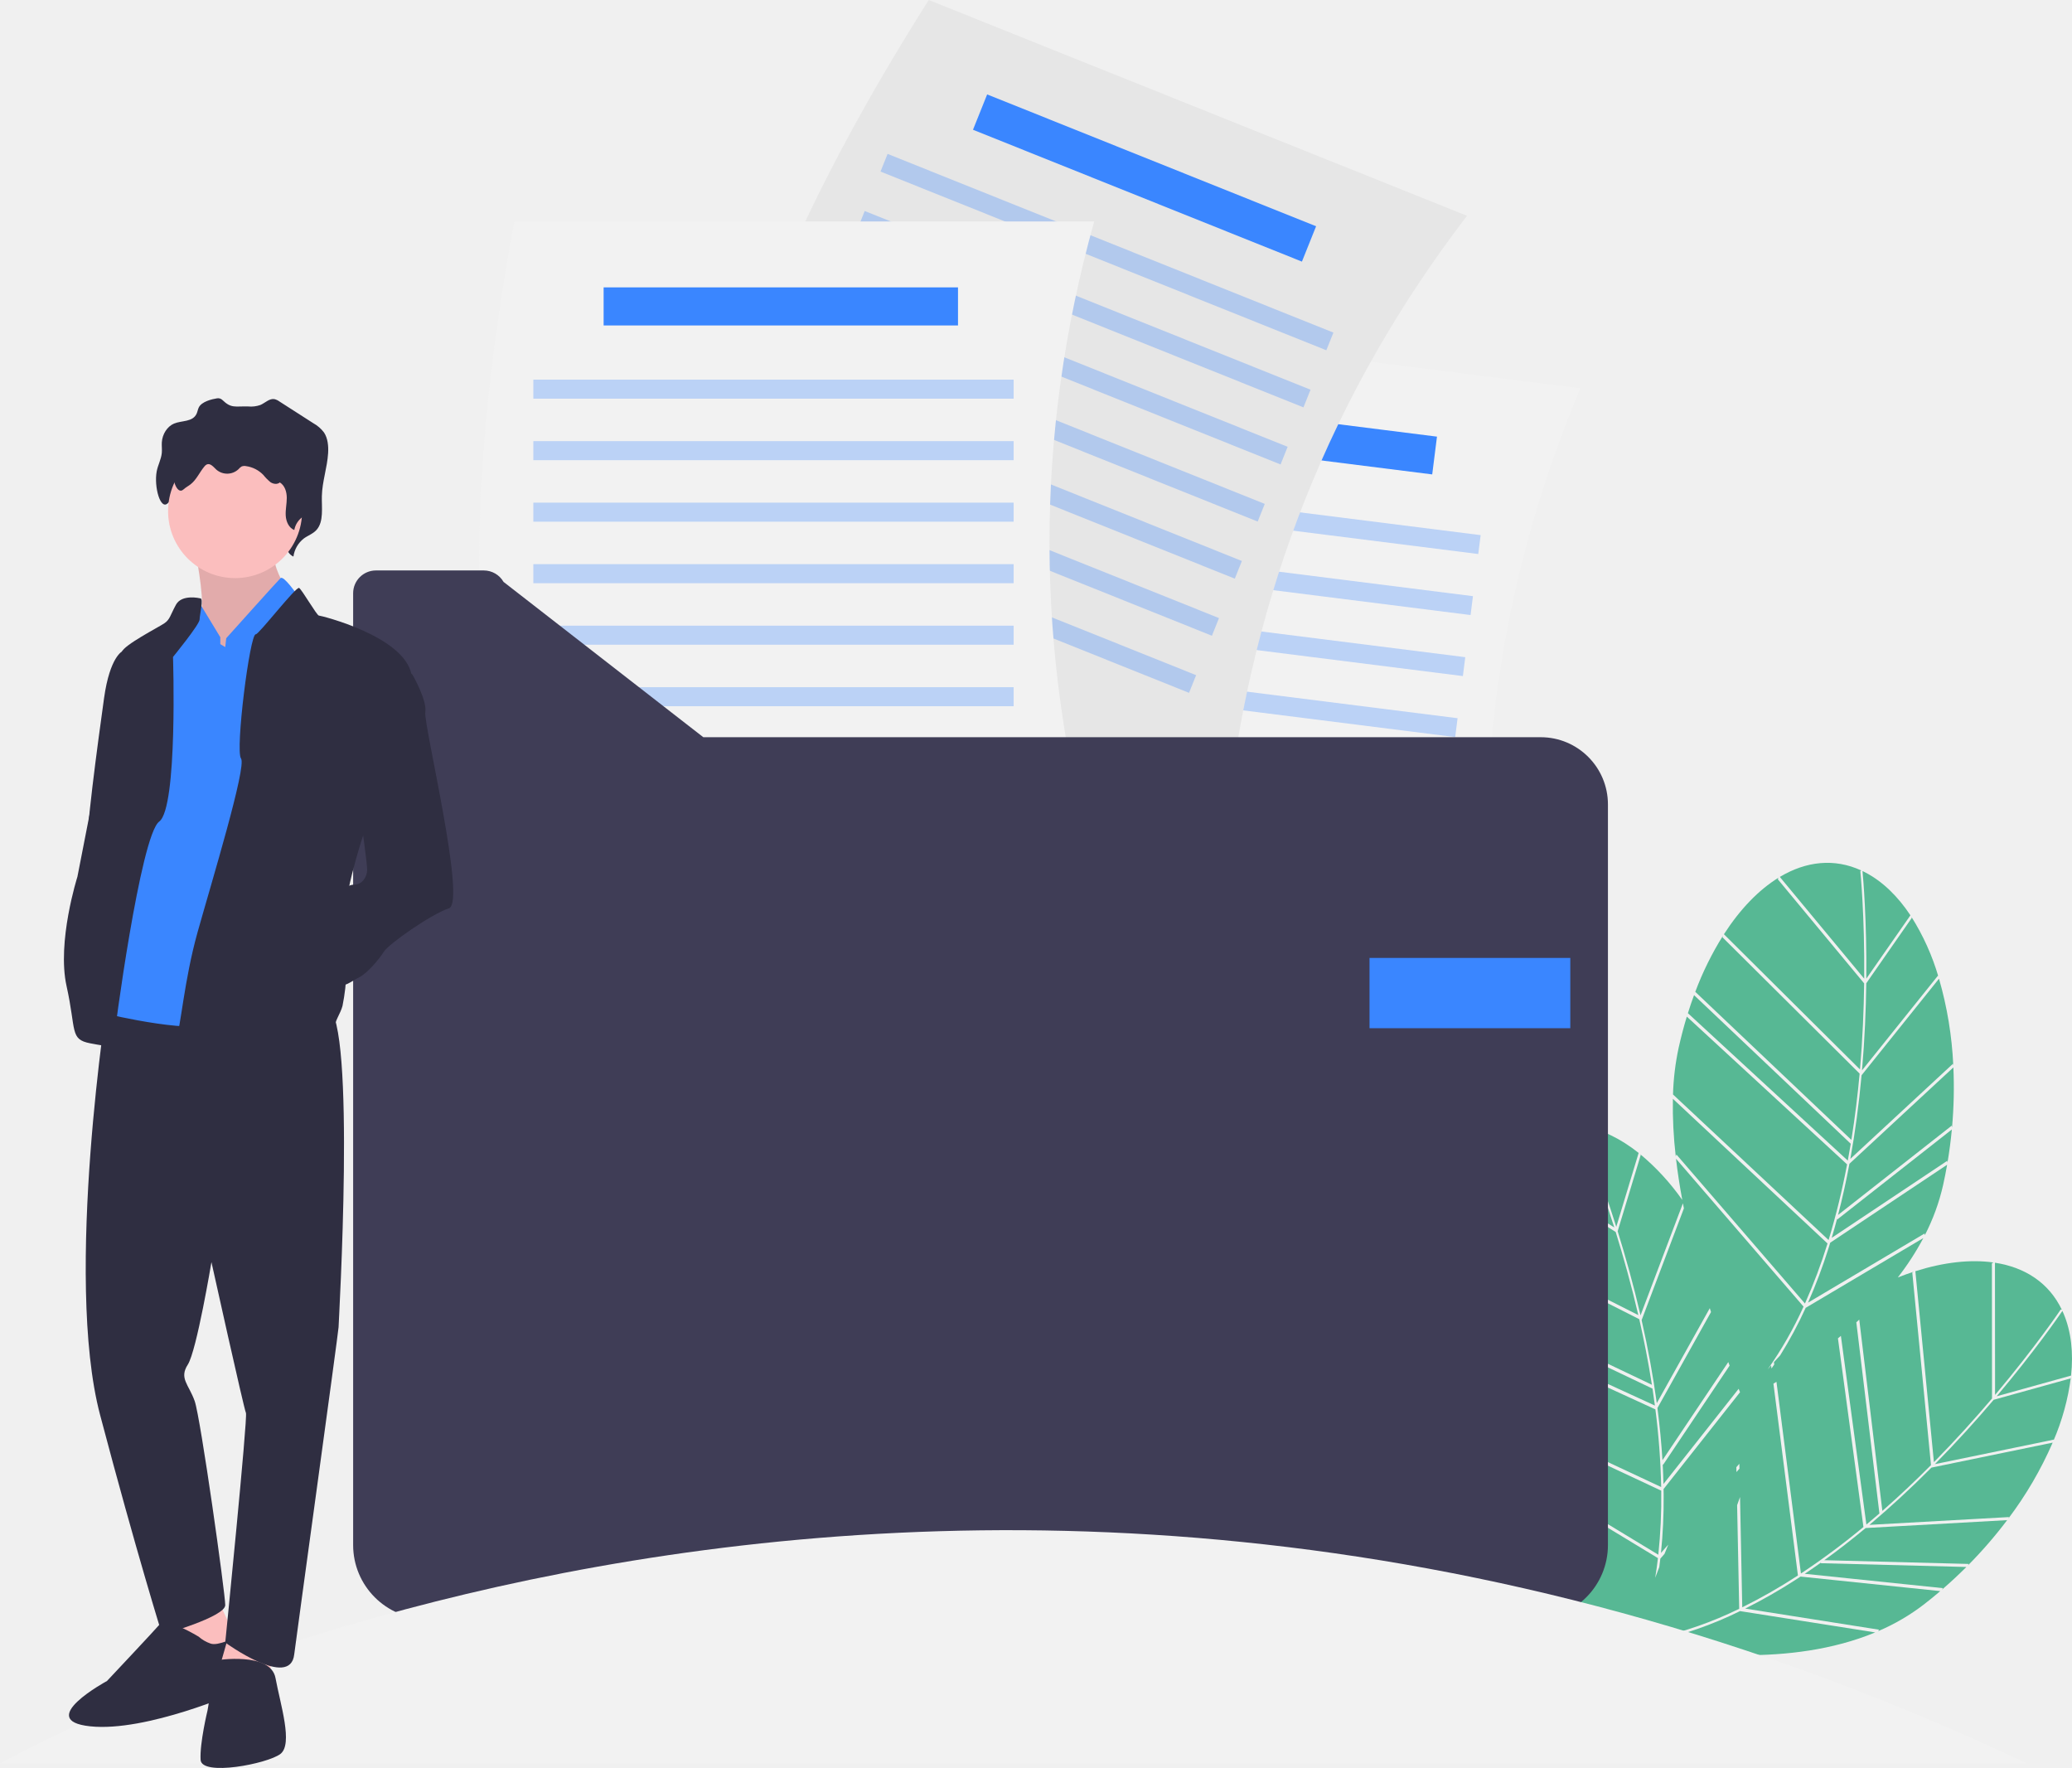
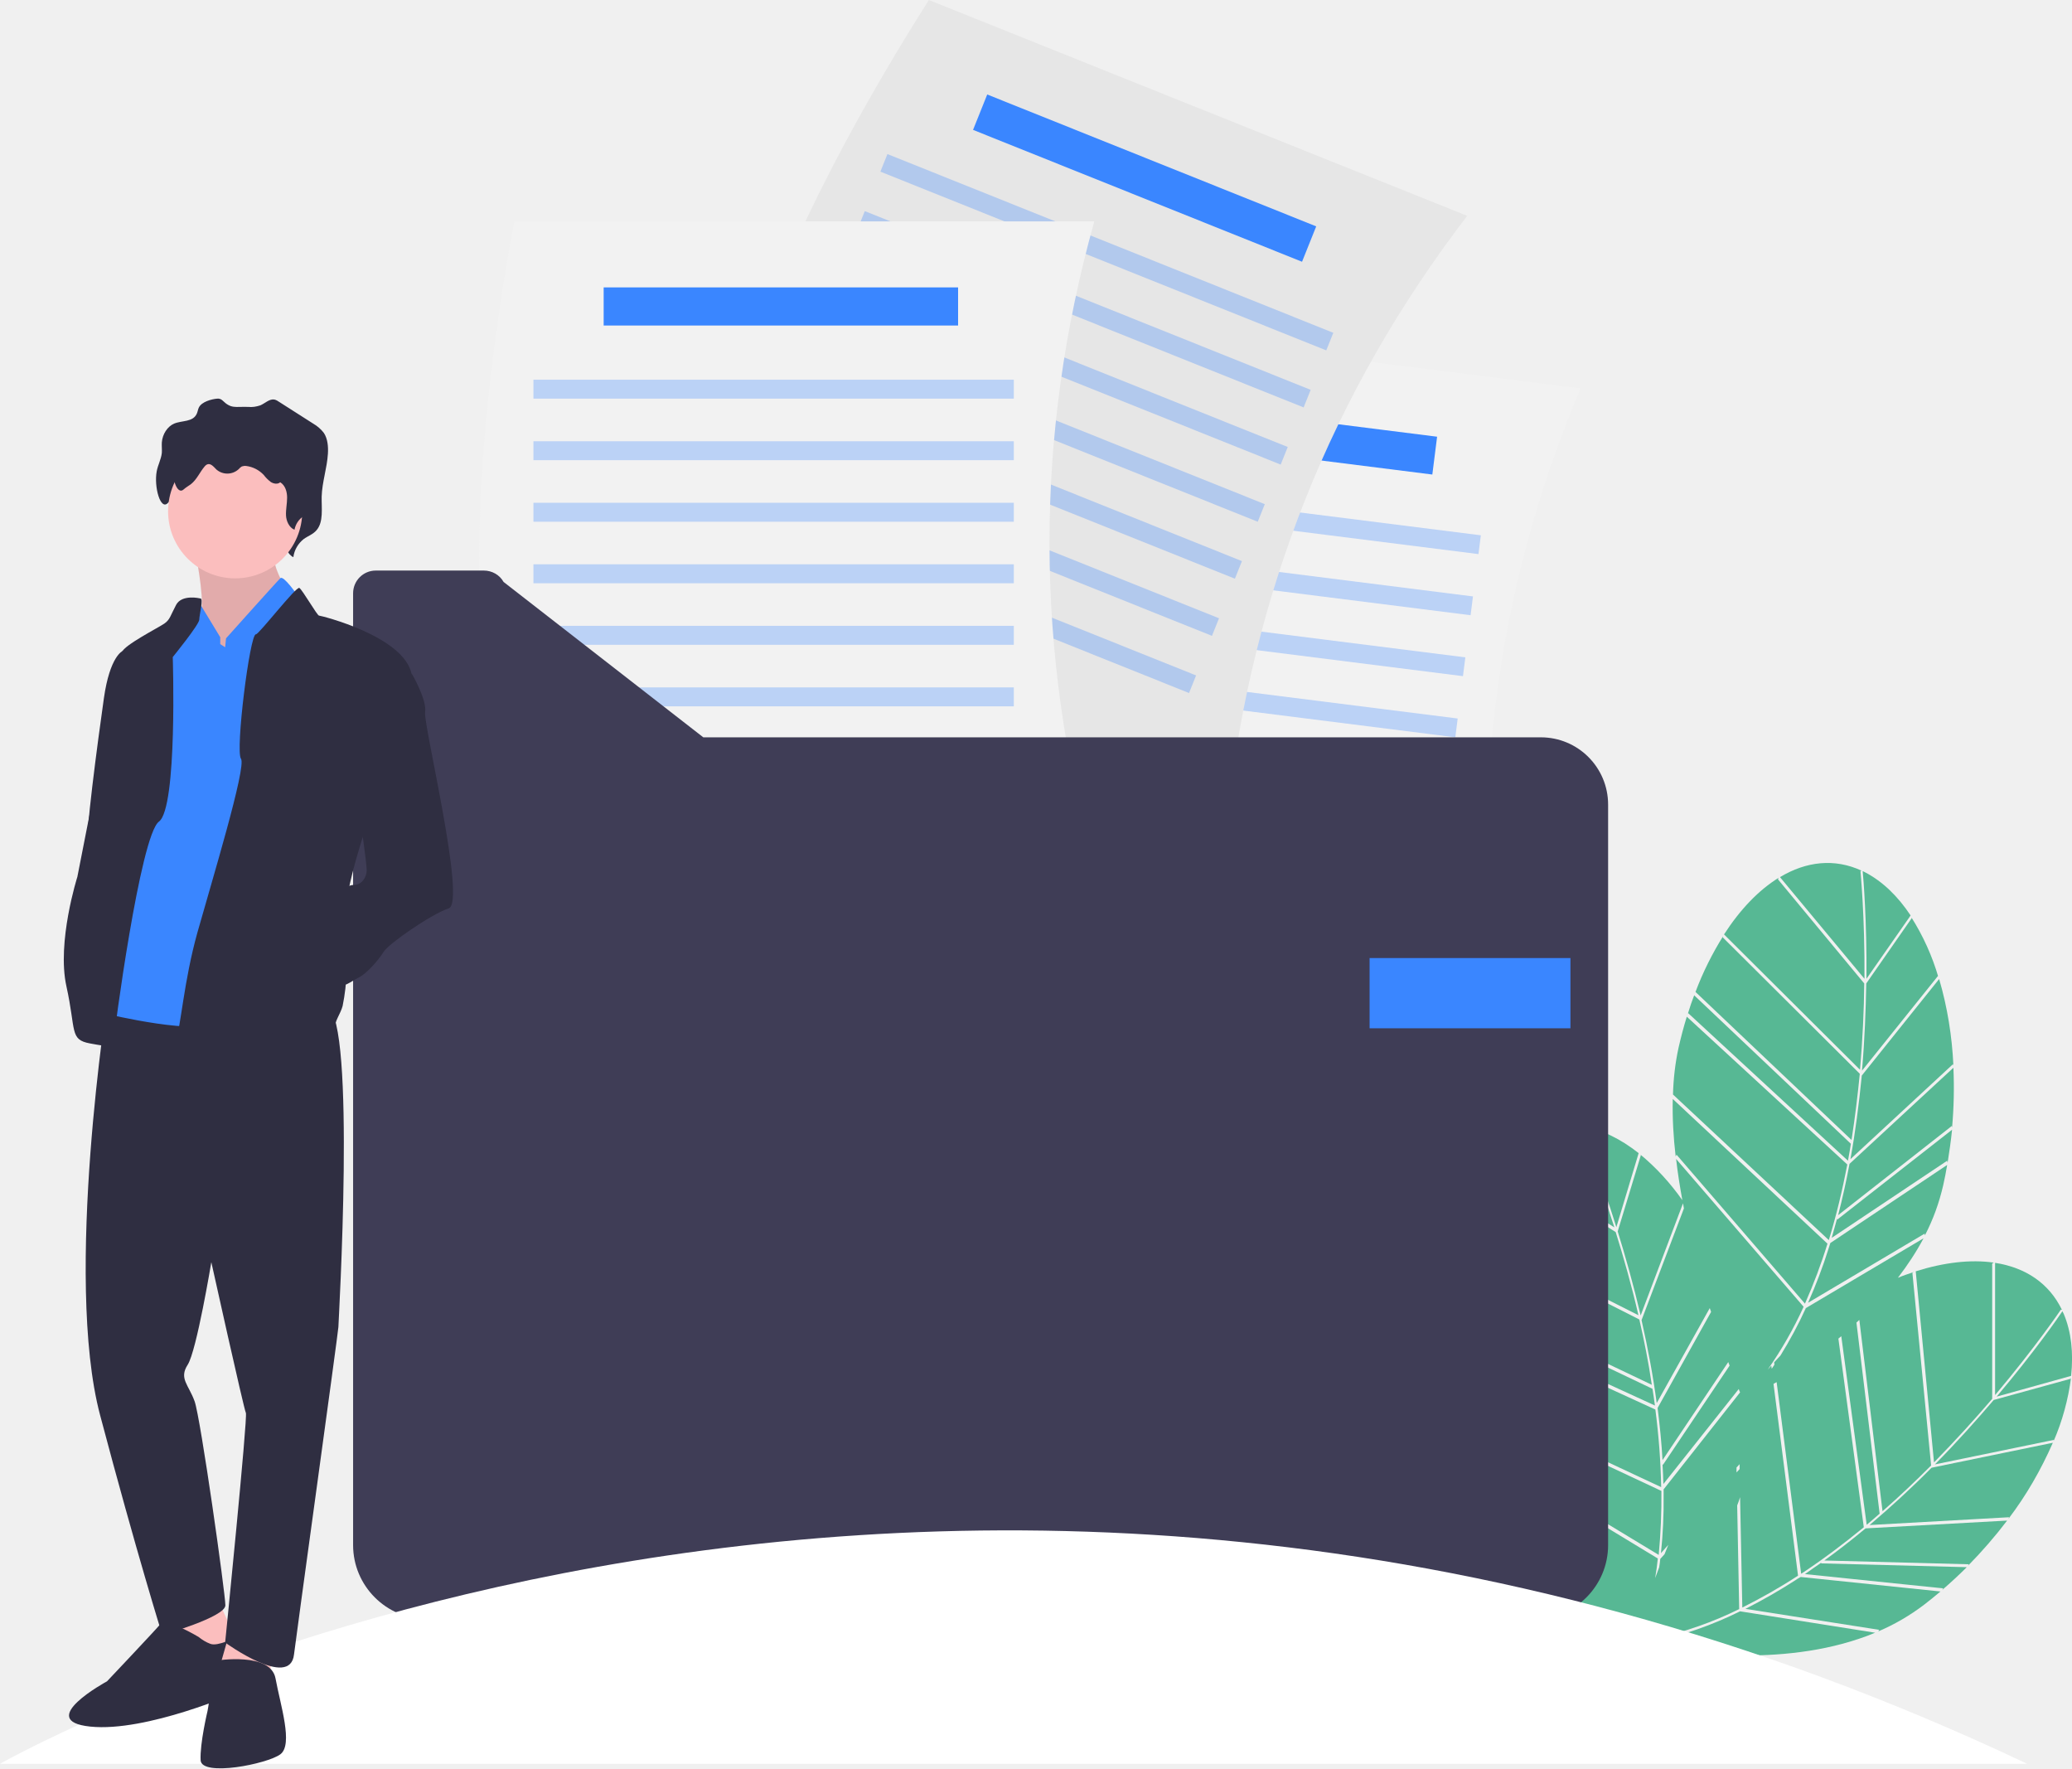
- <svg xmlns="http://www.w3.org/2000/svg" id="e613b765-a21b-4502-9325-e6e5b4d66d88" data-name="Layer 1" width="929.545" height="793.07" viewBox="0 0 929.545 793.07">
-   <path d="M972.476,494.544c-.151,11.834-.693,25.092-1.908,39.061l34.087-42.504.24.665a106.324,106.324,0,0,0-12.263-27.185l.27.626Z" transform="translate(-135.2276 -53.46492)" fill="#57b894" />
-   <path d="M972.499,492.468l19.786-28.417c-5.689-8.57-12.501-15.206-20.282-19.253-.405-.211-.811-.407-1.217-.602C971.088,447.4,972.738,466.214,972.499,492.468Z" transform="translate(-135.2276 -53.46492)" fill="#57b894" />
-   <path d="M1008.917,574.963q1.257-7.433,1.951-14.833L959.464,600.503l-.069-.356q-1.16,4.368-2.42,8.587l51.822-34.556Z" transform="translate(-135.2276 -53.46492)" fill="#57b894" />
-   <path d="M965.328,573.316l46.007-42.639.18.738A167.143,167.143,0,0,0,1005.106,492.485l-34.737,43.313Q968.571,555.429,965.328,573.316Z" transform="translate(-135.2276 -53.46492)" fill="#57b894" />
-   <path d="M969.495,535.063l-61.54-61.156.267-.747a139.563,139.563,0,0,0-12.458,25.22l70.032,66.418C967.463,554.416,968.654,544.389,969.495,535.063Z" transform="translate(-135.2276 -53.46492)" fill="#57b894" />
-   <path d="M964.189,574.089q.706-3.803,1.325-7.558l-70.29-66.663.26-.752q-1.744,4.653-3.273,9.605l.255-.755Z" transform="translate(-135.2276 -53.46492)" fill="#57b894" />
-   <path d="M959.831,598.452l50.976-40.037.149.765a199.594,199.594,0,0,0,.601-26.899l-46.629,43.216Q962.698,587.411,959.831,598.452Z" transform="translate(-135.2276 -53.46492)" fill="#57b894" />
-   <path d="M887.326,571.374l57.64,66.821a240.062,240.062,0,0,0,10.127-26.929l-69.369-64.902a193.081,193.081,0,0,0,1.278,25.816Z" transform="translate(-135.2276 -53.46492)" fill="#57b894" />
-   <path d="M969.803,444.194l.468-.242c-12.1-5.592-24.768-4.183-36.578,2.879L971.552,492.475C971.804,464.07,969.832,444.475,969.803,444.194Z" transform="translate(-135.2276 -53.46492)" fill="#57b894" />
-   <path d="M955.506,613.512a238.504,238.504,0,0,1-9.156,24.284l52.295-31.011.099.773a94.551,94.551,0,0,0,8.186-22.417q1.023-4.595,1.82-9.201l-52.44,34.968C956.044,611.777,955.78,612.652,955.506,613.512Z" transform="translate(-135.2276 -53.46492)" fill="#57b894" />
-   <path d="M971.529,494.592l-38.728-46.692.297-.714c-8.862,5.454-17.222,14.099-24.479,25.358l61.039,60.658C970.85,519.39,971.381,506.288,971.529,494.592Z" transform="translate(-135.2276 -53.46492)" fill="#57b894" />
-   <path d="M955.589,609.658a323.96,323.96,0,0,0,8.281-33.876l-71.9-66.286q-2.042,6.718-3.658,13.942a116.084,116.084,0,0,0-2.538,20.98L955.539,609.691Z" transform="translate(-135.2276 -53.46492)" fill="#57b894" />
-   <path d="M1029.651,681.375c-7.665,9.018-16.538,18.884-26.384,28.867l53.363-10.995-.239.665a106.326,106.326,0,0,0,7.894-28.759l-.191.654Z" transform="translate(-135.2276 -53.46492)" fill="#57b894" />
-   <path d="M1061.016,642.759c-.178-.42-.365-.831-.554-1.24-1.81,2.66-12.539,18.203-29.469,38.271l33.364-9.267C1065.442,660.295,1064.427,650.839,1061.016,642.759Z" transform="translate(-135.2276 -53.46492)" fill="#57b894" />
-   <path d="M952.221,754.365q-3.679,2.625-7.341,5.07l61.953,6.438-.408.682q5.709-4.924,10.964-10.18l-65.342-1.691Z" transform="translate(-135.2276 -53.46492)" fill="#57b894" />
-   <path d="M973.904,737.485l62.63-3.496-.332.683a167.149,167.149,0,0,0,19.894-34.071l-54.38,11.204Q987.81,725.777,973.904,737.485Z" transform="translate(-135.2276 -53.46492)" fill="#57b894" />
-   <path d="M953.638,753.338l64.798,1.677-.373.684a199.594,199.594,0,0,0,17.619-20.334l-63.477,3.544Q962.888,746.663,953.638,753.338Z" transform="translate(-135.2276 -53.46492)" fill="#57b894" />
-   <path d="M876.508,789.822c.431-.49.867-.989,1.316-1.509a166.101,166.101,0,0,0,37.647-13.177l-.935-46.477q.679-1.822,1.309-3.669l.995,49.476a240.054,240.054,0,0,0,24.975-14.281l-10.987-86.047q.668-.399,1.363-.819l10.973,85.936.059.006a323.986,323.986,0,0,0,27.985-20.809l-11.439-84.633q.662-.546,1.325-1.103l11.439,84.635q2.97-2.479,5.841-4.976l-10.358-85.745q.658-.606,1.314-1.223l10.366,85.813c7.905-6.932,15.218-13.896,21.814-20.542l-8.392-86.353.682-.405c-2.363.765-4.755,1.633-7.167,2.583a122.314,122.314,0,0,0,11.456-17.678l-52.796,31.308a183.519,183.519,0,0,1-11.44,21.317c-.938.993-1.87,2-2.791,3.034l.134,1.05q-.614.914-1.236,1.815l-.178-1.397c-.525.605-1.045,1.222-1.564,1.84a172.843,172.843,0,0,0,16.119-28.209l-57.218-66.332c.719,6.162,1.68,12.352,2.814,18.481a104.979,104.979,0,0,0-19.081-20.695l.45.511L860.946,605.763c3.514,11.301,7.097,24.078,10.259,37.738l19.014-50.254q.216,1.14.44,2.276l-18.965,50.125q4.358,19.225,6.802,37.239l23.783-42.604q.276.874.551,1.736l-24.04,43.065q1.562,12.021,2.248,23.408l29.538-44.042q.303.815.597,1.598l-29.85,44.508-.176-.318q.247,4.513.352,8.915l33.723-42.702q.336.831.624,1.533l-34.307,43.441c.015.91.034,1.824.04,2.727a238.481,238.481,0,0,1-1.202,25.925l3.276-3.725q-.87,2.109-1.694,4.158l-1.863,2.118c-.148,1.283-.311,2.554-.481,3.818q-.953,2.458-1.832,4.796.715-4.394,1.233-8.842l-74.919-45.398c21.58,47.004,59.625,90.702,62.059,93.475q2.454-5.299,4.428-10.84c.447-.069.894-.143,1.34-.216-.154.443-.305.889-.464,1.329-.233.038-.468.082-.701.119q.29.064.608.132-1.405,3.881-3,7.584c1.499-1.513,3.745-3.851,6.465-6.877,17.209,3.346,63.378,9.944,101.654-5.974l-60.632-9.561A167.754,167.754,0,0,1,876.508,789.822Zm37.686-78.203,1.352-1.537.044,2.183-1.352,1.537Z" transform="translate(-135.2276 -53.46492)" fill="#57b894" />
-   <path d="M1059.707,640.891l.515.112c-5.753-12.024-16.408-19.019-30.009-21.113l.046,59.302C1048.571,657.475,1059.55,641.126,1059.707,640.891Z" transform="translate(-135.2276 -53.46492)" fill="#57b894" />
-   <path d="M940.702,762.179a238.506,238.506,0,0,1-22.541,12.863l60.057,9.47-.416.658a94.555,94.555,0,0,0,20.603-12.044q3.719-2.886,7.271-5.926l-62.692-6.516C942.223,761.185,941.461,761.69,940.702,762.179Z" transform="translate(-135.2276 -53.46492)" fill="#57b894" />
-   <path d="M1002.825,709.351c9.727-9.877,18.492-19.63,26.066-28.544l-.047-60.663.684-.361c-10.304-1.451-22.257-.125-35.027,3.918Z" transform="translate(-135.2276 -53.46492)" fill="#57b894" />
-   <path d="M870.359,570.64c-8.059-6.392-16.589-10.597-25.24-12.041-.45-.075-.897-.136-1.343-.196,1.278,2.953,8.662,20.336,16.55,45.379Z" transform="translate(-135.2276 -53.46492)" fill="#57b894" />
-   <path d="M870.635,645.219l-77.43-39.139.023-.793a139.558,139.558,0,0,0-4.052,27.835l87.132,41.519C874.684,664.253,872.717,654.348,870.635,645.219Z" transform="translate(-135.2276 -53.46492)" fill="#57b894" />
-   <path d="M876.576,676.376l-87.454-41.672.014-.796q-.22,4.964-.144,10.146l.009-.796,88.65,40.716Q877.148,680.139,876.576,676.376Z" transform="translate(-135.2276 -53.46492)" fill="#57b894" />
-   <path d="M880.492,722.143l-86.034-40.282a193.077,193.077,0,0,0,9.195,24.157l.06-.867,75.471,45.733A240.068,240.068,0,0,0,880.492,722.143Z" transform="translate(-135.2276 -53.46492)" fill="#57b894" />
-   <path d="M842.841,558.704l.37-.375c-13.236-1.578-24.848,3.677-33.897,14.044l50.114,31.707C850.887,576.988,842.955,558.963,842.841,558.704Z" transform="translate(-135.2276 -53.46492)" fill="#57b894" />
-   <path d="M860.06,606.101,808.796,573.666l.061-.771c-6.742,7.926-12.021,18.732-15.442,31.682L870.215,643.398C867.079,629.895,863.534,617.27,860.06,606.101Z" transform="translate(-135.2276 -53.46492)" fill="#57b894" />
-   <path d="M880.466,720.459a323.983,323.983,0,0,0-2.595-34.777l-88.869-40.816q.135,7.021.831,14.39a116.088,116.088,0,0,0,4.071,20.737l86.525,40.512Z" transform="translate(-135.2276 -53.46492)" fill="#57b894" />
-   <path d="M808.05,514.426,549.942,481.891c-11.698-97.31,5.976-192.311,36.15-286.786l258.108,32.535C805.252,320.324,793.82,415.987,808.05,514.426Z" transform="translate(-135.2276 -53.46492)" fill="#f2f2f2" />
-   <rect x="620.462" y="239.321" width="158.981" height="17.081" transform="translate(-98.73369 -139.0574) rotate(7.18442)" fill="#3a86ff" />
-   <rect x="584.312" y="280.006" width="215.478" height="8.54" transform="translate(-94.24151 -137.7833) rotate(7.18442)" fill="#3a86ff" opacity="0.3" />
-   <rect x="580.862" y="307.381" width="215.478" height="8.54" transform="translate(-90.84499 -137.1369) rotate(7.18442)" fill="#3a86ff" opacity="0.3" />
-   <rect x="577.411" y="334.756" width="215.478" height="8.54" transform="translate(-87.44846 -136.4904) rotate(7.18442)" fill="#3a86ff" opacity="0.3" />
-   <rect x="573.96" y="362.131" width="215.478" height="8.54" transform="translate(-84.05193 -135.8439) rotate(7.18442)" fill="#3a86ff" opacity="0.3" />
-   <rect x="570.509" y="389.506" width="215.478" height="8.54" transform="translate(-80.65541 -135.1974) rotate(7.18442)" fill="#3a86ff" opacity="0.3" />
-   <rect x="567.059" y="416.881" width="215.478" height="8.54" transform="translate(-77.25888 -134.5509) rotate(7.18442)" fill="#3a86ff" opacity="0.3" />
-   <rect x="563.608" y="444.257" width="215.478" height="8.54" transform="translate(-73.86235 -133.9044) rotate(7.18442)" fill="#3a86ff" opacity="0.3" />
-   <path d="M685.822,418.558l-241.475-96.787c13.305-97.103,54.443-184.541,107.541-268.306l241.475,96.787C732.23,230.065,696.964,319.721,685.822,418.558Z" transform="translate(-135.2276 -53.46492)" fill="#e6e6e6" />
-   <rect x="569.203" y="124.775" width="158.981" height="17.081" transform="translate(-39.06208 -285.2371) rotate(21.84171)" fill="#3a86ff" />
-   <rect x="524.096" y="162.276" width="215.478" height="8.54" transform="translate(-27.90892 -276.5797) rotate(21.84171)" fill="#3a86ff" opacity="0.3" />
-   <rect x="513.831" y="187.887" width="215.478" height="8.54" transform="translate(-19.11739 -270.922) rotate(21.84171)" fill="#3a86ff" opacity="0.3" />
-   <rect x="503.565" y="213.498" width="215.478" height="8.54" transform="translate(-10.32587 -265.2644) rotate(21.84171)" fill="#3a86ff" opacity="0.3" />
-   <rect x="493.3" y="239.109" width="215.478" height="8.54" transform="translate(-1.53435 -259.6068) rotate(21.84171)" fill="#3a86ff" opacity="0.3" />
-   <rect x="483.035" y="264.72" width="215.478" height="8.54" transform="translate(7.25718 -253.9492) rotate(21.84171)" fill="#3a86ff" opacity="0.3" />
-   <rect x="472.77" y="290.331" width="215.478" height="8.54" transform="translate(16.0487 -248.2915) rotate(21.84171)" fill="#3a86ff" opacity="0.3" />
-   <rect x="462.504" y="315.942" width="215.478" height="8.54" transform="translate(24.84022 -242.6339) rotate(21.84171)" fill="#3a86ff" opacity="0.3" />
-   <path d="M626.104,441.868H365.954c-23.776-95.083-18.122-191.548,0-289.056H626.104C599.054,249.64,599.675,345.981,626.104,441.868Z" transform="translate(-135.2276 -53.46492)" fill="#f2f2f2" />
-   <rect x="270.8" y="128.91" width="158.981" height="17.081" fill="#3a86ff" />
-   <rect x="239.267" y="170.298" width="215.478" height="8.54" fill="#3a86ff" opacity="0.3" />
-   <rect x="239.267" y="197.889" width="215.478" height="8.54" fill="#3a86ff" opacity="0.3" />
-   <rect x="239.267" y="225.481" width="215.478" height="8.54" fill="#3a86ff" opacity="0.3" />
-   <rect x="239.267" y="253.073" width="215.478" height="8.54" fill="#3a86ff" opacity="0.3" />
-   <rect x="239.267" y="280.664" width="215.478" height="8.54" fill="#3a86ff" opacity="0.3" />
-   <rect x="239.267" y="308.256" width="215.478" height="8.54" fill="#3a86ff" opacity="0.3" />
-   <rect x="239.267" y="335.848" width="215.478" height="8.54" fill="#3a86ff" opacity="0.3" />
-   <path d="M450.749,384.163l-89.625-69.677a10.231,10.231,0,0,0-8.869-5.131H303.883a10.231,10.231,0,0,0-10.231,10.231V746.527a33.185,33.185,0,0,0,33.185,33.185H823.399a33.185,33.185,0,0,0,33.185-33.185V414.325a30.163,30.163,0,0,0-30.163-30.163Z" transform="translate(-135.2276 -53.46492)" fill="#3f3d56" />
-   <rect x="614.4" y="429.709" width="90.069" height="31.524" fill="#3a86ff" />
-   <path d="M135.228,844.576s411.94-235.587,909.376,0" transform="translate(-135.2276 -53.46492)" fill="#f2f2f2" />
-   <path d="M223.454,303.95s4.421,23.432,1.326,25.201a53.743,53.743,0,0,0-7.074,5.305l7.958,11.053,19.011,3.979,18.127-16.8V315.887s-5.305-8.4-4.421-13.706S223.454,303.95,223.454,303.95Z" transform="translate(-135.2276 -53.46492)" fill="#fbbebe" />
-   <path d="M223.454,303.95s4.421,23.432,1.326,25.201a53.743,53.743,0,0,0-7.074,5.305l7.958,11.053,19.011,3.979,18.127-16.8V315.887s-5.305-8.4-4.421-13.706S223.454,303.95,223.454,303.95Z" transform="translate(-135.2276 -53.46492)" opacity="0.1" />
-   <path d="M192.948,344.183l-2.653,1.326s-5.748,2.211-8.4,21.222-8.842,64.549-7.074,65.876.884,10.169.884,10.169l13.264-69.413Z" transform="translate(-135.2276 -53.46492)" fill="#2f2e41" />
-   <path d="M224.387,236.281c-.404.844-.546,1.829-.926,2.689-1.723,3.904-6.628,3.031-10.167,4.508-2.996,1.251-5.233,4.685-5.467,8.396-.1,1.576.131,3.165-.01,4.736-.262,2.902-1.758,5.458-2.291,8.309-1.294,6.926,1.725,17.864,5.134,14.126,1.075-1.179,2.42-1.96,3.582-3.021,3.015-2.756,4.551-7.137,7.001-10.576a3.697,3.697,0,0,1,1.244-1.233c1.79-.889,3.383,1.491,4.798,3.051a7.512,7.512,0,0,0,11.27-.215,6.614,6.614,0,0,1,1.588-1.622,3.386,3.386,0,0,1,2.207-.217,14.486,14.486,0,0,1,8.834,5.26c1.181,1.446,2.169,3.147,3.586,4.268s3.482,1.49,4.758.158c2.567,1.815,3.524,5.667,3.531,9.175s-.712,6.993-.537,10.495,1.55,7.282,4.341,8.567a12.475,12.475,0,0,1,4.619-8.082c1.901-1.415,4.211-2.116,5.818-3.962,3.218-3.697,2.198-9.846,2.322-15.12.152-6.505,2.407-12.723,2.805-19.214.199-3.244-.136-6.721-1.843-9.288a15.262,15.262,0,0,0-4.807-4.164l-15.175-9.736a6.476,6.476,0,0,0-2.25-1.067c-2.234-.401-4.165,1.694-6.283,2.618a12.722,12.722,0,0,1-5.514.669c-5.891-.16-7.549.984-11.509-2.854a2.791,2.791,0,0,0-2.392-.798C230.284,232.514,225.682,233.577,224.387,236.281Z" transform="translate(-135.2276 -53.46492)" fill="#2f2e41" />
-   <polygon points="97.511 716.92 106.795 737.257 88.668 743.447 79.384 738.584 81.595 716.92 97.511 716.92" fill="#fbbebe" />
-   <path d="M224.338,787.627s-14.59-8.842-17.243-5.748-23.874,25.643-23.874,25.643-32.717,17.685-7.516,20.337,66.318-15.474,66.318-15.474,2.211-23.874.442-24.317-9.284,3.979-12.821,2.653A15.854,15.854,0,0,1,224.338,787.627Z" transform="translate(-135.2276 -53.46492)" fill="#2f2e41" />
-   <polygon points="121.385 738.584 121.385 756.71 97.511 751.405 102.816 732.836 121.385 738.584" fill="#fbbebe" />
-   <path d="M232.296,798.238s24.317-3.979,26.527,7.958,7.958,29.622,2.211,34.043-35.369,10.169-35.812,2.653,3.095-22.106,3.095-22.106,2.211-11.495.884-14.59S232.296,798.238,232.296,798.238Z" transform="translate(-135.2276 -53.46492)" fill="#2f2e41" />
-   <path d="M183.728,499.695s-19.96,126.559-3.602,188.456S207.98,786.743,207.98,786.743s28.296-7.958,28.296-13.264-11.053-84.002-13.706-91.518-7.074-10.169-3.095-16.358,10.611-45.98,10.611-45.98,14.59,65.876,15.474,67.644S236.275,790.28,236.275,790.28s29.185,21.179,30.948,5.305c.442-3.979,19.895-145.015,19.895-146.783s7.958-137.057-4.863-143.688S183.728,499.695,183.728,499.695Z" transform="translate(-135.2276 -53.46492)" fill="#2f2e41" />
-   <circle cx="105.469" cy="229.263" r="30.064" fill="#fbbebe" />
-   <path d="M234.065,342.414v-3.095l-8.842-14.59s-8.842.884-10.169,4.863-16.358,35.812-16.358,35.812l-15.916,142.804s43.77,10.611,50.401,3.095,31.833-171.1,31.833-171.1L268.55,320.308s-6.073-8.842-7.458-7.516-24.375,26.969-24.375,26.969l-.442,3.979Z" transform="translate(-135.2276 -53.46492)" fill="#3a86ff" />
-   <path d="M225.001,321.856s-8.179-1.99-10.832,2.874-2.653,6.632-5.305,8.4-18.127,9.727-19.011,12.821-19.895,100.803-19.895,100.803-9.284,29.18-4.863,49.075,1.326,23.874,10.611,25.643,10.611,1.768,10.611-.884,11.937-92.403,20.337-98.592,6.19-73.834,6.19-73.834,11.937-14.59,11.937-16.8S226.77,321.69,225.001,321.856Z" transform="translate(-135.2276 -53.46492)" fill="#2f2e41" />
-   <path d="M249.981,337.993c1.233.206,18.127-21.664,19.453-20.78s7.958,12.379,8.842,12.379,38.464,9.284,41.559,26.527-21.664,72.065-21.664,72.065-10.611,31.39-8.4,45.096a92.332,92.332,0,0,1-.884,31.39c-.884,3.537-3.979,7.516-3.095,9.284s-19.453-2.211-27.853,2.653-45.98,8.4-43.77,3.095,3.537-26.085,9.727-48.191,22.106-74.276,19.453-77.813S247.328,337.551,249.981,337.993Z" transform="translate(-135.2276 -53.46492)" fill="#2f2e41" />
-   <path d="M314.53,350.814l5.748,5.305s6.632,11.495,5.748,16.8,18.569,85.329,10.611,87.982-26.969,15.916-29.18,19.453-7.516,9.727-11.053,11.495-7.074,4.863-9.284,3.095-7.074-38.022-3.537-39.349,7.074-5.305,10.611-5.305,5.748-3.537,5.748-6.632-2.653-21.664-2.653-21.664l-5.748-43.77Z" transform="translate(-135.2276 -53.46492)" fill="#2f2e41" />
-   <path d="M229.691,240.68c-.358.638-.483,1.383-.818,2.033-1.524,2.952-5.861,2.291-8.989,3.408a7.488,7.488,0,0,0-4.834,6.347c-.088,1.191.116,2.392-.009,3.58-.231,2.194-1.554,4.126-2.025,6.281-1.144,5.236,1.525,13.504,4.539,10.679.95-.891,2.14-1.482,3.167-2.284,2.666-2.083,4.024-5.395,6.19-7.995a3.085,3.085,0,0,1,1.1-.932c1.583-.672,2.991,1.127,4.242,2.307a7.414,7.414,0,0,0,9.965-.163,5.482,5.482,0,0,1,1.404-1.226,3.462,3.462,0,0,1,1.951-.164,13.367,13.367,0,0,1,7.811,3.976,21.363,21.363,0,0,0,3.17,3.227c1.252.847,3.079,1.127,4.207.119,2.27,1.372,3.116,4.284,3.122,6.936s-.629,5.287-.474,7.934,1.371,5.505,3.838,6.476a9.24,9.24,0,0,1,4.084-6.109c1.681-1.069,3.723-1.599,5.145-2.995,2.846-2.795,1.944-7.443,2.053-11.43.135-4.917,2.128-9.618,2.48-14.525.176-2.452-.12-5.081-1.63-7.021a13.124,13.124,0,0,0-4.251-3.148l-13.418-7.36a6.198,6.198,0,0,0-1.989-.807c-1.975-.303-3.683,1.281-5.555,1.979a13.038,13.038,0,0,1-4.876.506c-5.209-.121-6.675.744-10.176-2.157a2.738,2.738,0,0,0-2.115-.603C234.905,237.833,230.836,238.636,229.691,240.68Z" transform="translate(-135.2276 -53.46492)" fill="#2f2e41" />
+ <svg xmlns="http://www.w3.org/2000/svg" version="1.1" id="e613b765-a21b-4502-9325-e6e5b4d66d88" x="0px" y="0px" viewBox="0 0 929.5 793.1" style="enable-background:new 0 0 929.5 793.1;" xml:space="preserve">
+   <style type="text/css">
+ 	.st0{fill:#57B894;}
+ 	.st1{fill:#F2F2F2;}
+ 	.st2{fill:#3A86FF;}
+ 	.st3{opacity:0.3;fill:#3A86FF;enable-background:new    ;}
+ 	.st4{fill:#E6E6E6;}
+ 	.st5{fill:#3F3D56;}
+ 	.st6{fill:#FFFFFF;}
+ 	.st7{fill:#FBBEBE;}
+ 	.st8{opacity:0.1;enable-background:new    ;}
+ 	.st9{fill:#2F2E41;}
+ </style>
+   <path class="st0" d="M837.2,441.1c-0.2,11.8-0.7,25.1-1.9,39.1l34.1-42.5l0.2,0.7c-2.8-9.6-6.9-18.7-12.3-27.2l0.3,0.6L837.2,441.1z  " />
+   <path class="st0" d="M837.3,439l19.8-28.4c-5.7-8.6-12.5-15.2-20.3-19.3c-0.4-0.2-0.8-0.4-1.2-0.6  C835.9,393.9,837.5,412.7,837.3,439z" />
+   <path class="st0" d="M873.7,521.5c0.8-5,1.5-9.9,2-14.8L824.2,547l-0.1-0.4c-0.8,2.9-1.6,5.8-2.4,8.6l51.8-34.6L873.7,521.5z" />
+   <path class="st0" d="M830.1,519.9l46-42.6l0.2,0.7c-0.6-13.2-2.7-26.3-6.4-38.9l-34.7,43.3C833.9,495.4,832.3,507.9,830.1,519.9z" />
+   <path class="st0" d="M834.3,481.6l-61.5-61.2l0.3-0.7c-5,8-9.2,16.4-12.5,25.2l70,66.4C832.2,501,833.4,490.9,834.3,481.6z" />
+   <path class="st0" d="M829,520.6c0.5-2.5,0.9-5.1,1.3-7.6L760,446.4l0.3-0.8c-1.2,3.1-2.3,6.3-3.3,9.6l0.3-0.8L829,520.6z" />
+   <path class="st0" d="M824.6,545l51-40l0.1,0.8c0.8-8.9,1-17.9,0.6-26.9L829.7,522C828.2,530,826.5,537.6,824.6,545z" />
+   <path class="st0" d="M752.1,517.9l57.6,66.8c3.9-8.8,7.3-17.8,10.1-26.9l-69.4-64.9c-0.2,8.6,0.3,17.2,1.3,25.8L752.1,517.9z" />
+   <path class="st0" d="M834.6,390.7l0.5-0.2c-12.1-5.6-24.8-4.2-36.6,2.9l37.9,45.6C836.6,410.6,834.6,391,834.6,390.7z" />
+   <path class="st0" d="M820.3,560c-2.6,8.3-5.7,16.4-9.2,24.3l52.3-31l0.1,0.8c3.7-7.1,6.4-14.6,8.2-22.4c0.7-3.1,1.3-6.1,1.8-9.2  l-52.4,35C820.8,558.3,820.6,559.2,820.3,560z" />
+   <path class="st0" d="M836.3,441.1l-38.7-46.7l0.3-0.7c-8.9,5.5-17.2,14.1-24.5,25.4l61,60.7C835.6,465.9,836.2,452.8,836.3,441.1z" />
+   <path class="st0" d="M820.4,556.2c3.4-11.1,6.1-22.4,8.3-33.9L756.7,456c-1.4,4.5-2.6,9.1-3.7,13.9c-1.5,6.9-2.3,13.9-2.5,21  L820.4,556.2L820.4,556.2z" />
+   <path class="st0" d="M894.4,627.9c-7.7,9-16.5,18.9-26.4,28.9l53.4-11l-0.2,0.7c4-9.2,6.6-18.8,7.9-28.8l-0.2,0.7L894.4,627.9z" />
+   <path class="st0" d="M925.8,589.3c-0.2-0.4-0.4-0.8-0.6-1.2c-1.8,2.7-12.5,18.2-29.5,38.3l33.4-9.3  C930.2,606.8,929.2,597.4,925.8,589.3z" />
+   <path class="st0" d="M817,700.9c-2.5,1.7-4.9,3.4-7.3,5.1l62,6.4l-0.4,0.7c3.8-3.3,7.5-6.7,11-10.2l-65.3-1.7L817,700.9z" />
+   <path class="st0" d="M838.7,684l62.6-3.5l-0.3,0.7c8-10.5,14.6-22,19.9-34.1l-54.4,11.2C857.2,667.7,847.9,676.2,838.7,684z" />
+   <path class="st0" d="M818.4,699.9l64.8,1.7l-0.4,0.7c6.3-6.4,12.2-13.2,17.6-20.3l-63.5,3.5C830.8,690.6,824.6,695.4,818.4,699.9z" />
+   <path class="st0" d="M741.3,736.4c0.4-0.5,0.9-1,1.3-1.5c13-2.9,25.7-7.3,37.6-13.2l-0.9-46.5c0.5-1.2,0.9-2.4,1.3-3.7l1,49.5  c8.6-4.3,16.9-9,25-14.3l-11-86c0.4-0.3,0.9-0.5,1.4-0.8l11,85.9l0.1,0c9.7-6.4,19-13.4,28-20.8l-11.4-84.6c0.4-0.4,0.9-0.7,1.3-1.1  l11.4,84.6c2-1.7,3.9-3.3,5.8-5l-10.4-85.7c0.4-0.4,0.9-0.8,1.3-1.2l10.4,85.8c7.9-6.9,15.2-13.9,21.8-20.5l-8.4-86.4l0.7-0.4  c-2.4,0.8-4.8,1.6-7.2,2.6c4.3-5.6,8.2-11.5,11.5-17.7l-52.8,31.3c-3.3,7.3-7.2,14.5-11.4,21.3c-0.9,1-1.9,2-2.8,3l0.1,1.1  c-0.4,0.6-0.8,1.2-1.2,1.8l-0.2-1.4c-0.5,0.6-1,1.2-1.6,1.8c6.2-8.9,11.6-18.3,16.1-28.2l-57.2-66.3c0.7,6.2,1.7,12.4,2.8,18.5  c-5.4-7.7-11.8-14.7-19.1-20.7l0.5,0.5l-10.4,34.2c3.5,11.3,7.1,24.1,10.3,37.7l19-50.3c0.1,0.8,0.3,1.5,0.4,2.3l-19,50.1  c2.9,12.8,5.2,25.2,6.8,37.2l23.8-42.6c0.2,0.6,0.4,1.2,0.6,1.7l-24,43.1c1,8,1.8,15.8,2.2,23.4l29.5-44c0.2,0.5,0.4,1.1,0.6,1.6  l-29.9,44.5l-0.2-0.3c0.2,3,0.3,6,0.4,8.9L780,623c0.2,0.6,0.4,1.1,0.6,1.5L746.3,668c0,0.9,0,1.8,0,2.7c0.1,8.7-0.3,17.3-1.2,25.9  l3.3-3.7c-0.6,1.4-1.1,2.8-1.7,4.2l-1.9,2.1c-0.1,1.3-0.3,2.6-0.5,3.8c-0.6,1.6-1.2,3.2-1.8,4.8c0.5-2.9,0.9-5.9,1.2-8.8l-74.9-45.4  c21.6,47,59.6,90.7,62.1,93.5c1.6-3.5,3.1-7.1,4.4-10.8c0.4-0.1,0.9-0.1,1.3-0.2c-0.2,0.4-0.3,0.9-0.5,1.3c-0.2,0-0.5,0.1-0.7,0.1  c0.2,0,0.4,0.1,0.6,0.1c-0.9,2.6-1.9,5.1-3,7.6c1.5-1.5,3.7-3.9,6.5-6.9c17.2,3.3,63.4,9.9,101.7-6l-60.6-9.6  C768.1,728.9,754.9,733.5,741.3,736.4z M779,658.2l1.4-1.5l0,2.2l-1.4,1.5L779,658.2z" />
+   <path class="st0" d="M924.5,587.4l0.5,0.1c-5.8-12-16.4-19-30-21.1l0,59.3C913.3,604,924.3,587.7,924.5,587.4z" />
+   <path class="st0" d="M805.5,708.7c-7.3,4.7-14.8,9-22.5,12.9L843,731l-0.4,0.7c7.3-3.1,14.3-7.2,20.6-12c2.5-1.9,4.9-3.9,7.3-5.9  l-62.7-6.5C807,707.7,806.2,708.2,805.5,708.7z" />
+   <path class="st0" d="M867.6,655.9c9.7-9.9,18.5-19.6,26.1-28.5l0-60.7l0.7-0.4c-10.3-1.5-22.3-0.1-35,3.9L867.6,655.9z" />
+   <path class="st0" d="M735.1,517.2c-8.1-6.4-16.6-10.6-25.2-12c-0.5-0.1-0.9-0.1-1.3-0.2c1.3,3,8.7,20.3,16.5,45.4L735.1,517.2z" />
+   <path class="st0" d="M735.4,591.8L658,552.6l0-0.8c-2.3,9.1-3.6,18.4-4.1,27.8l87.1,41.5C739.5,610.8,737.5,600.9,735.4,591.8z" />
+   <path class="st0" d="M741.3,622.9l-87.5-41.7l0-0.8c-0.1,3.3-0.2,6.7-0.1,10.1l0-0.8l88.7,40.7C742.1,628,741.7,625.4,741.3,622.9z" />
+   <path class="st0" d="M745.3,668.7l-86-40.3c2.5,8.2,5.6,16.3,9.2,24.2l0.1-0.9l75.5,45.7C745,687.9,745.4,678.3,745.3,668.7z" />
+   <path class="st0" d="M707.6,505.2l0.4-0.4c-13.2-1.6-24.8,3.7-33.9,14l50.1,31.7C715.7,523.5,707.7,505.5,707.6,505.2z" />
+   <path class="st0" d="M724.8,552.6l-51.3-32.4l0.1-0.8c-6.7,7.9-12,18.7-15.4,31.7l76.8,38.8C731.9,576.4,728.3,563.8,724.8,552.6z" />
+   <path class="st0" d="M745.2,667c-0.2-11.6-1.1-23.2-2.6-34.8l-88.9-40.8c0.1,4.7,0.4,9.5,0.8,14.4c0.7,7,2.1,14,4.1,20.7L745.2,667  L745.2,667z" />
+   <path class="st1" d="M672.8,461l-258.1-32.5c-11.7-97.3,6-192.3,36.2-286.8L709,174.2C670,266.9,658.6,362.5,672.8,461z" />
+   <rect x="556.2" y="114.9" transform="matrix(0.1251 -0.9921 0.9921 0.1251 301.2282 730.3752)" class="st2" width="17.1" height="159" />
+   <rect x="552.6" y="123.1" transform="matrix(0.1251 -0.9921 0.9921 0.1251 258.1862 754.3973)" class="st3" width="8.5" height="215.5" />
+   <rect x="549.1" y="150.4" transform="matrix(0.1251 -0.9921 0.9921 0.1251 228.0069 774.925)" class="st3" width="8.5" height="215.5" />
+   <rect x="545.7" y="177.8" transform="matrix(0.1251 -0.9921 0.9921 0.1251 197.8276 795.4529)" class="st3" width="8.5" height="215.5" />
+   <rect x="542.2" y="205.2" transform="matrix(0.1251 -0.9921 0.9921 0.1251 167.6483 815.9807)" class="st3" width="8.5" height="215.5" />
+   <rect x="538.8" y="232.6" transform="matrix(0.1251 -0.9921 0.9921 0.1251 137.469 836.5085)" class="st3" width="8.5" height="215.5" />
+   <rect x="535.3" y="259.9" transform="matrix(0.1251 -0.9921 0.9921 0.1251 107.2897 857.0363)" class="st3" width="8.5" height="215.5" />
+   <rect x="531.8" y="287.3" transform="matrix(0.1251 -0.9921 0.9921 0.1251 77.1105 877.5641)" class="st3" width="8.5" height="215.5" />
+   <path class="st4" d="M550.6,365.1l-241.5-96.8C322.4,171.2,363.6,83.8,416.7,0l241.5,96.8C597,176.6,561.7,266.3,550.6,365.1z" />
+   <rect x="504.9" y="0.4" transform="matrix(0.372 -0.9282 0.9282 0.372 248.3155 526.7493)" class="st2" width="17.1" height="159" />
+   <rect x="492.3" y="5.3" transform="matrix(0.372 -0.9282 0.9282 0.372 206.8839 531.9689)" class="st3" width="8.5" height="215.5" />
+   <rect x="482.1" y="31" transform="matrix(0.372 -0.9282 0.9282 0.372 176.6652 538.5231)" class="st3" width="8.5" height="215.5" />
+   <rect x="471.8" y="56.6" transform="matrix(0.372 -0.9282 0.9282 0.372 146.4465 545.0772)" class="st3" width="8.5" height="215.5" />
+   <rect x="461.5" y="82.2" transform="matrix(0.372 -0.9282 0.9282 0.372 116.2278 551.6314)" class="st3" width="8.5" height="215.5" />
+   <rect x="451.3" y="107.8" transform="matrix(0.372 -0.9282 0.9282 0.372 86.0092 558.1856)" class="st3" width="8.5" height="215.5" />
+   <rect x="441" y="133.4" transform="matrix(0.372 -0.9282 0.9282 0.372 55.7904 564.7398)" class="st3" width="8.5" height="215.5" />
+   <rect x="430.7" y="159" transform="matrix(0.372 -0.9282 0.9282 0.372 25.5717 571.2939)" class="st3" width="8.5" height="215.5" />
+   <path class="st1" d="M490.9,388.4H230.7c-23.8-95.1-18.1-191.5,0-289.1h260.2C463.8,196.2,464.4,292.5,490.9,388.4z" />
+   <rect x="270.8" y="128.9" class="st2" width="159" height="17.1" />
+   <rect x="239.3" y="170.3" class="st3" width="215.5" height="8.5" />
+   <rect x="239.3" y="197.9" class="st3" width="215.5" height="8.5" />
+   <rect x="239.3" y="225.5" class="st3" width="215.5" height="8.5" />
+   <rect x="239.3" y="253.1" class="st3" width="215.5" height="8.5" />
+   <rect x="239.3" y="280.7" class="st3" width="215.5" height="8.5" />
+   <rect x="239.3" y="308.3" class="st3" width="215.5" height="8.5" />
+   <rect x="239.3" y="335.8" class="st3" width="215.5" height="8.5" />
+   <path class="st5" d="M315.5,330.7L225.9,261c-1.8-3.2-5.2-5.1-8.9-5.1h-48.4c-5.7,0-10.2,4.6-10.2,10.2l0,0v426.9  c0,18.3,14.9,33.2,33.2,33.2h496.6c18.3,0,33.2-14.9,33.2-33.2V360.9c0-16.7-13.5-30.2-30.2-30.2H315.5z" />
+   <rect x="614.4" y="429.7" class="st2" width="90.1" height="31.5" />
+   <path class="st6" d="M0,791.1c0,0,411.9-235.6,909.4,0" />
+   <path class="st7" d="M88.2,250.5c0,0,4.4,23.4,1.3,25.2c-2.5,1.6-4.9,3.3-7.1,5.3l8,11.1l19,4l18.1-16.8v-16.8c0,0-5.3-8.4-4.4-13.7  S88.2,250.5,88.2,250.5z" />
+   <path class="st8" d="M88.2,250.5c0,0,4.4,23.4,1.3,25.2c-2.5,1.6-4.9,3.3-7.1,5.3l8,11.1l19,4l18.1-16.8v-16.8c0,0-5.3-8.4-4.4-13.7  S88.2,250.5,88.2,250.5z" />
+   <path class="st9" d="M57.7,290.7l-2.7,1.3c0,0-5.7,2.2-8.4,21.2s-8.8,64.5-7.1,65.9s0.9,10.2,0.9,10.2l13.3-69.4L57.7,290.7z" />
+   <path class="st9" d="M89.2,182.8c-0.4,0.8-0.5,1.8-0.9,2.7c-1.7,3.9-6.6,3-10.2,4.5c-3,1.3-5.2,4.7-5.5,8.4c-0.1,1.6,0.1,3.2,0,4.7  c-0.3,2.9-1.8,5.5-2.3,8.3c-1.3,6.9,1.7,17.9,5.1,14.1c1.1-1.2,2.4-2,3.6-3c3-2.8,4.6-7.1,7-10.6c0.3-0.5,0.7-0.9,1.2-1.2  c1.8-0.9,3.4,1.5,4.8,3.1c2.8,3.1,7.6,3.3,10.6,0.5c0.2-0.2,0.5-0.4,0.7-0.7c0.4-0.6,1-1.2,1.6-1.6c0.7-0.3,1.5-0.4,2.2-0.2  c3.5,0.6,6.6,2.5,8.8,5.3c1.2,1.4,2.2,3.1,3.6,4.3c1.4,1.1,3.5,1.5,4.8,0.2c2.6,1.8,3.5,5.7,3.5,9.2s-0.7,7-0.5,10.5  s1.6,7.3,4.3,8.6c0.4-3.2,2.1-6.1,4.6-8.1c1.9-1.4,4.2-2.1,5.8-4c3.2-3.7,2.2-9.8,2.3-15.1c0.2-6.5,2.4-12.7,2.8-19.2  c0.2-3.2-0.1-6.7-1.8-9.3c-1.3-1.7-2.9-3.1-4.8-4.2l-15.2-9.7c-0.7-0.5-1.4-0.9-2.2-1.1c-2.2-0.4-4.2,1.7-6.3,2.6  c-1.8,0.6-3.6,0.9-5.5,0.7c-5.9-0.2-7.5,1-11.5-2.9c-0.6-0.6-1.5-0.9-2.4-0.8C95.1,179,90.5,180.1,89.2,182.8z" />
+   <polygon class="st7" points="97.5,716.9 106.8,737.3 88.7,743.4 79.4,738.6 81.6,716.9 " />
+   <path class="st9" d="M89.1,734.2c0,0-14.6-8.8-17.2-5.7S48,754.1,48,754.1s-32.7,17.7-7.5,20.3s66.3-15.5,66.3-15.5  s2.2-23.9,0.4-24.3s-9.3,4-12.8,2.7C92.5,736.6,90.7,735.5,89.1,734.2z" />
+   <polygon class="st7" points="121.4,738.6 121.4,756.7 97.5,751.4 102.8,732.8 " />
+   <path class="st9" d="M97.1,744.8c0,0,24.3-4,26.5,8s8,29.6,2.2,34s-35.4,10.2-35.8,2.7s3.1-22.1,3.1-22.1s2.2-11.5,0.9-14.6  S97.1,744.8,97.1,744.8z" />
+   <path class="st9" d="M48.5,446.2c0,0-20,126.6-3.6,188.5s27.9,98.6,27.9,98.6s28.3-8,28.3-13.3S90,636,87.3,628.5  s-7.1-10.2-3.1-16.4s10.6-46,10.6-46s14.6,65.9,15.5,67.6s-9.3,103-9.3,103s29.2,21.2,30.9,5.3c0.4-4,19.9-145,19.9-146.8  s8-137.1-4.9-143.7S48.5,446.2,48.5,446.2z" />
+   <circle class="st7" cx="105.5" cy="229.3" r="30.1" />
+   <path class="st2" d="M98.8,288.9v-3.1L90,271.3c0,0-8.8,0.9-10.2,4.9s-16.4,35.8-16.4,35.8L47.6,454.7c0,0,43.8,10.6,50.4,3.1  s31.8-171.1,31.8-171.1l3.5-19.9c0,0-6.1-8.8-7.5-7.5s-24.4,27-24.4,27l-0.4,4L98.8,288.9z" />
+   <path class="st9" d="M89.8,268.4c0,0-8.2-2-10.8,2.9s-2.7,6.6-5.3,8.4s-18.1,9.7-19,12.8S34.7,393.3,34.7,393.3s-9.3,29.2-4.9,49.1  s1.3,23.9,10.6,25.6s10.6,1.8,10.6-0.9s11.9-92.4,20.3-98.6s6.2-73.8,6.2-73.8s11.9-14.6,11.9-16.8S91.5,268.2,89.8,268.4z" />
+   <path class="st9" d="M114.8,284.5c1.2,0.2,18.1-21.7,19.5-20.8s8,12.4,8.8,12.4s38.5,9.3,41.6,26.5s-21.7,72.1-21.7,72.1  s-10.6,31.4-8.4,45.1c1.5,10.4,1.2,21.1-0.9,31.4c-0.9,3.5-4,7.5-3.1,9.3s-19.5-2.2-27.9,2.7c-8.4,4.9-46,8.4-43.8,3.1  s3.5-26.1,9.7-48.2s22.1-74.3,19.5-77.8S112.1,284.1,114.8,284.5z" />
+   <path class="st9" d="M179.3,297.3l5.7,5.3c0,0,6.6,11.5,5.7,16.8s18.6,85.3,10.6,88s-27,15.9-29.2,19.5s-7.5,9.7-11.1,11.5  s-7.1,4.9-9.3,3.1s-7.1-38-3.5-39.3s7.1-5.3,10.6-5.3s5.7-3.5,5.7-6.6s-2.7-21.7-2.7-21.7l-5.7-43.8L179.3,297.3z" />
+   <path class="st9" d="M94.5,187.2c-0.4,0.6-0.5,1.4-0.8,2c-1.5,3-5.9,2.3-9,3.4c-2.7,1-4.6,3.5-4.8,6.3c-0.1,1.2,0.1,2.4,0,3.6  c-0.2,2.2-1.6,4.1-2,6.3c-1.1,5.2,1.5,13.5,4.5,10.7c1-0.9,2.1-1.5,3.2-2.3c2.7-2.1,4-5.4,6.2-8c0.3-0.4,0.7-0.7,1.1-0.9  c1.6-0.7,3,1.1,4.2,2.3c2.9,2.5,7.2,2.4,10-0.2c0.4-0.5,0.9-0.9,1.4-1.2c0.6-0.2,1.3-0.3,2-0.2c3,0.4,5.7,1.8,7.8,4  c0.9,1.2,2,2.3,3.2,3.2c1.3,0.8,3.1,1.1,4.2,0.1c2.3,1.4,3.1,4.3,3.1,6.9s-0.6,5.3-0.5,7.9s1.4,5.5,3.8,6.5c0.5-2.5,1.9-4.7,4.1-6.1  c1.7-1.1,3.7-1.6,5.1-3c2.8-2.8,1.9-7.4,2.1-11.4c0.1-4.9,2.1-9.6,2.5-14.5c0.2-2.5-0.1-5.1-1.6-7c-1.2-1.3-2.6-2.4-4.3-3.1  l-13.4-7.4c-0.6-0.4-1.3-0.7-2-0.8c-2-0.3-3.7,1.3-5.6,2c-1.6,0.5-3.2,0.6-4.9,0.5c-5.2-0.1-6.7,0.7-10.2-2.2  c-0.6-0.5-1.4-0.7-2.1-0.6C99.7,184.4,95.6,185.2,94.5,187.2z" />
</svg>
